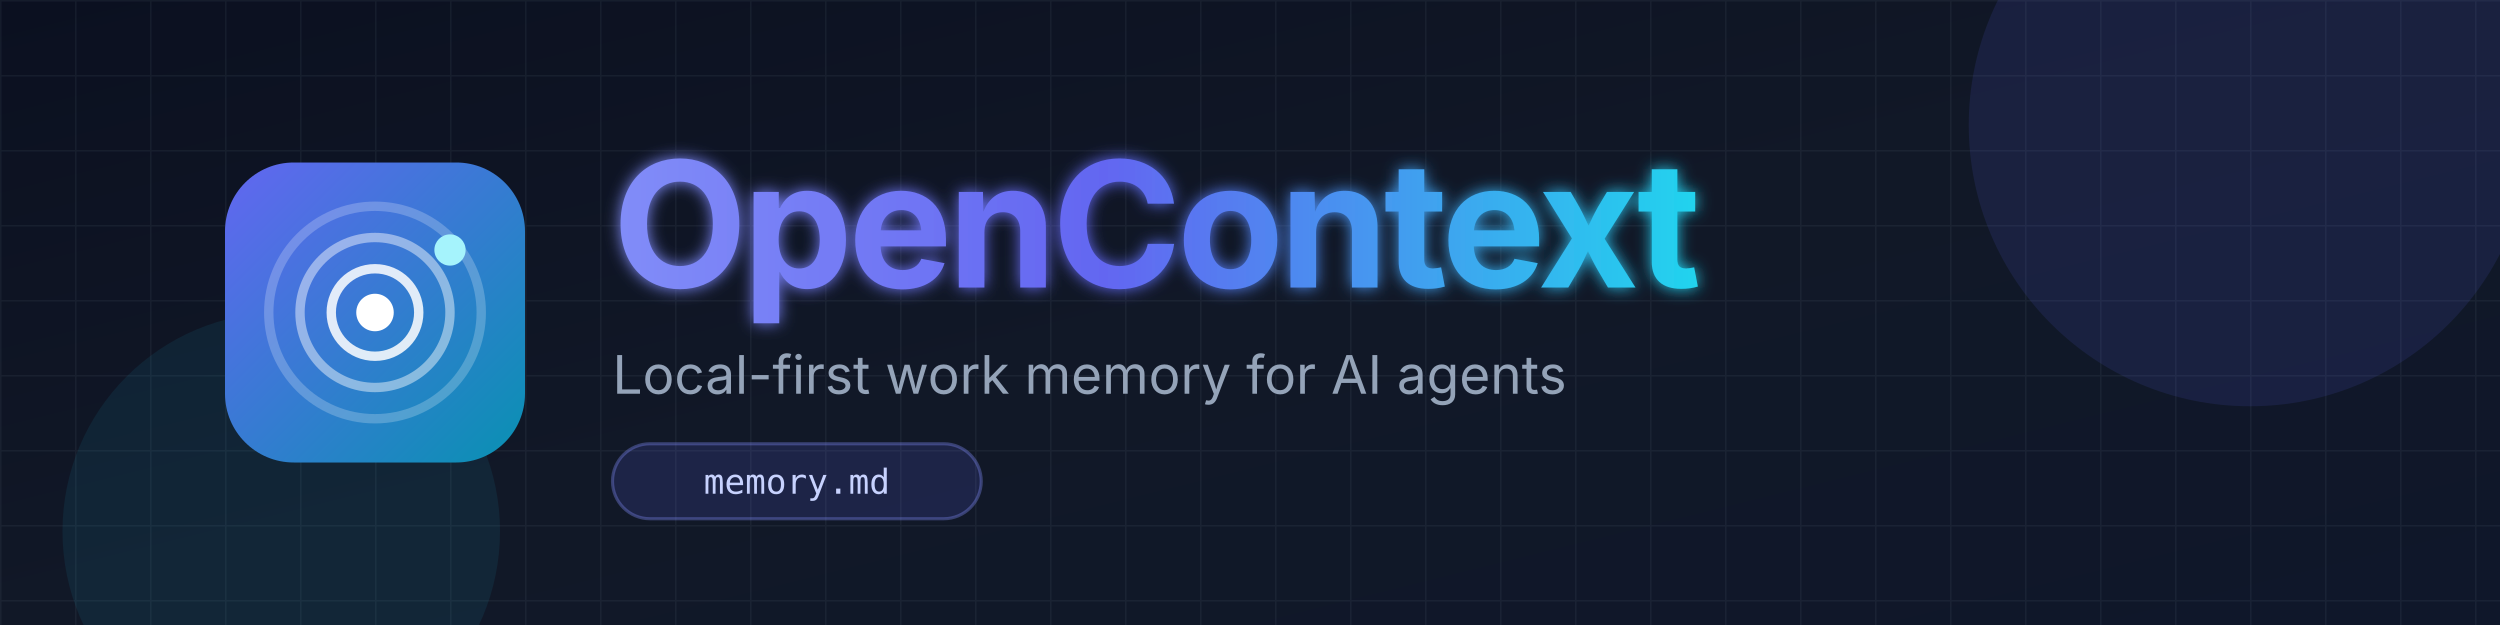
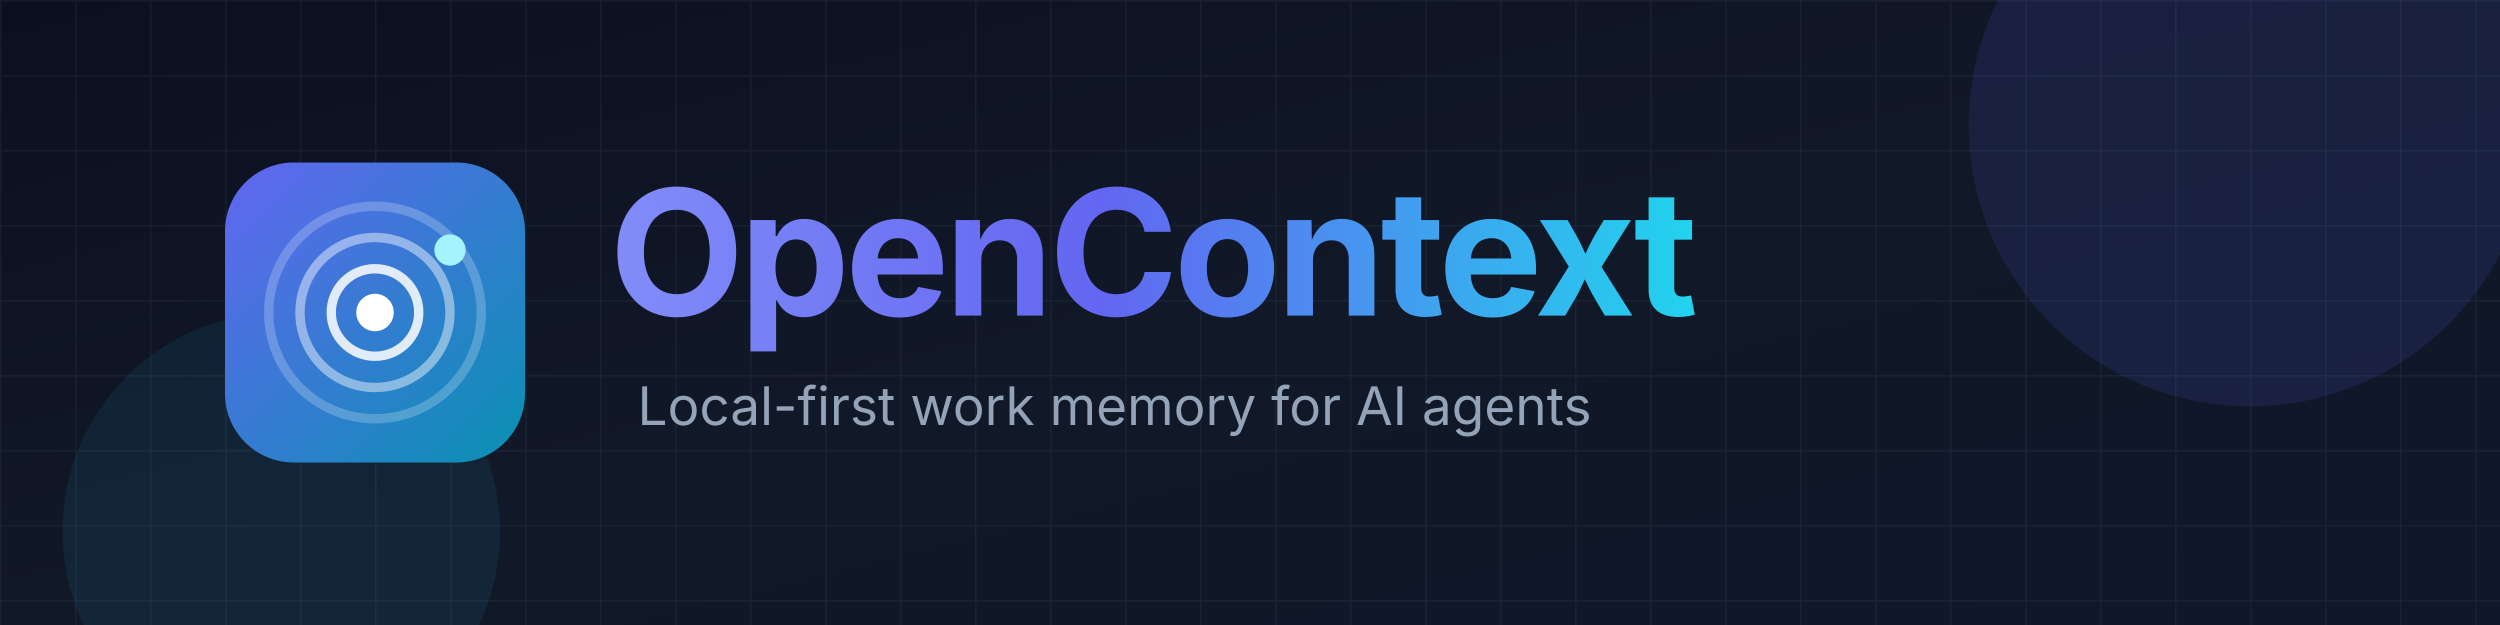
- <svg xmlns="http://www.w3.org/2000/svg" viewBox="0 0 800 200" role="img" aria-label="OpenContext Banner">
+ <svg xmlns="http://www.w3.org/2000/svg" width="800" height="200" aria-label="OpenContext Banner" role="img">
  <defs>
-     <linearGradient id="bg" x1="0%" y1="0%" x2="100%" y2="100%">
-       <stop offset="0%" stop-color="#0b1020" />
-       <stop offset="50%" stop-color="#111827" />
-       <stop offset="100%" stop-color="#0f172a" />
+     <linearGradient y2="100%" x2="100%" y1="0%" x1="0%" id="bg">
+       <stop stop-color="#0b1020" offset="0%" />
+       <stop stop-color="#111827" offset="50%" />
+       <stop stop-color="#0f172a" offset="100%" />
    </linearGradient>
-     <linearGradient id="title" x1="0%" y1="0%" x2="100%" y2="0%">
-       <stop offset="0%" stop-color="#818cf8" />
-       <stop offset="45%" stop-color="#6366f1" />
-       <stop offset="100%" stop-color="#22d3ee" />
+     <linearGradient y2="0%" x2="100%" y1="0%" x1="0%" id="title">
+       <stop stop-color="#818cf8" offset="0%" />
+       <stop stop-color="#6366f1" offset="45%" />
+       <stop stop-color="#22d3ee" offset="100%" />
    </linearGradient>
-     <linearGradient id="logo-bg" x1="0%" y1="0%" x2="100%" y2="100%">
-       <stop offset="0%" stop-color="#6366f1" />
-       <stop offset="100%" stop-color="#0891b2" />
+     <linearGradient y2="100%" x2="100%" y1="0%" x1="0%" id="logo-bg">
+       <stop stop-color="#6366f1" offset="0%" />
+       <stop stop-color="#0891b2" offset="100%" />
    </linearGradient>
-     <filter id="glow">
-       <feGaussianBlur stdDeviation="2.5" result="blur" />
-       <feMerge>
-         <feMergeNode in="blur" />
-         <feMergeNode in="SourceGraphic" />
-       </feMerge>
-     </filter>
-     <pattern id="grid" width="24" height="24" patternUnits="userSpaceOnUse">
-       <path d="M24 0H0V24" fill="none" stroke="rgba(148,163,184,0.08)" stroke-width="1" />
+     <pattern patternUnits="userSpaceOnUse" height="24" width="24" id="grid">
+       <path id="svg_1" stroke="rgba(148,163,184,0.08)" fill="none" d="m24,0l-24,0l0,24" />
    </pattern>
  </defs>
-   <rect width="800" height="200" fill="url(#bg)" />
-   <rect width="800" height="200" fill="url(#grid)" />
-   <circle cx="720" cy="40" r="90" fill="rgba(99,102,241,0.12)" />
-   <circle cx="90" cy="170" r="70" fill="rgba(34,211,238,0.08)" />
-   <g transform="translate(72, 52)">
-     <rect width="96" height="96" rx="22" fill="url(#logo-bg)" />
-     <circle cx="48" cy="48" r="34" fill="none" stroke="rgba(255,255,255,0.22)" stroke-width="3" />
-     <circle cx="48" cy="48" r="24" fill="none" stroke="rgba(255,255,255,0.45)" stroke-width="3" />
-     <circle cx="48" cy="48" r="14" fill="none" stroke="rgba(255,255,255,0.85)" stroke-width="3" />
-     <circle cx="48" cy="48" r="6" fill="#ffffff" />
-     <circle cx="72" cy="28" r="5" fill="#a5f3fc" />
-   </g>
-   <text x="196" y="92" font-family="system-ui, -apple-system, Segoe UI, sans-serif" font-size="56" font-weight="700" fill="url(#title)" filter="url(#glow)" letter-spacing="-1.5">OpenContext</text>
-   <text x="196" y="126" font-family="system-ui, -apple-system, Segoe UI, sans-serif" font-size="17" fill="#94a3b8">Local-first work memory for AI agents</text>
-   <g transform="translate(196, 142)">
-     <rect width="118" height="24" rx="12" fill="rgba(99,102,241,0.16)" stroke="rgba(129,140,248,0.35)" stroke-width="1" />
-     <text x="59" y="16" font-family="ui-monospace, SFMono-Regular, Menlo, monospace" font-size="11" fill="#c7d2fe" text-anchor="middle">memory.md</text>
+   <g>
+     <rect id="svg_2" fill="url(#bg)" height="200" width="800" />
+     <path id="svg_3" d="m0,0l800,0l0,200l-800,0l0,-200z" opacity="undefined" fill="url(#grid)" />
+     <circle id="svg_4" fill="rgba(99,102,241,0.12)" r="90" cy="40" cx="720" />
+     <circle id="svg_5" fill="rgba(34,211,238,0.08)" r="70" cy="170" cx="90" />
+     <g id="svg_6">
+       <rect id="svg_7" x="72" y="52" fill="url(#logo-bg)" rx="22" height="96" width="96" />
+       <circle id="svg_8" stroke-width="3" stroke="rgba(255,255,255,0.22)" fill="none" r="34" cy="100" cx="120" />
+       <circle id="svg_9" stroke-width="3" stroke="rgba(255,255,255,0.45)" fill="none" r="24" cy="100" cx="120" />
+       <circle id="svg_10" stroke-width="3" stroke="rgba(255,255,255,0.85)" fill="none" r="14" cy="100" cx="120" />
+       <circle id="svg_11" fill="#ffffff" r="6" cy="100" cx="120" />
+       <circle id="svg_12" fill="#a5f3fc" r="5" cy="80" cx="144" />
+     </g>
+     <text id="svg_13" letter-spacing="-1.5" fill="url(#title)" font-weight="700" font-size="56" font-family="system-ui, -apple-system, Segoe UI, sans-serif" y="101" x="195">OpenContext</text>
+     <text id="svg_14" fill="#94a3b8" font-size="17" font-family="system-ui, -apple-system, Segoe UI, sans-serif" y="136" x="204">Local-first work memory for AI agents</text>
  </g>
</svg>
